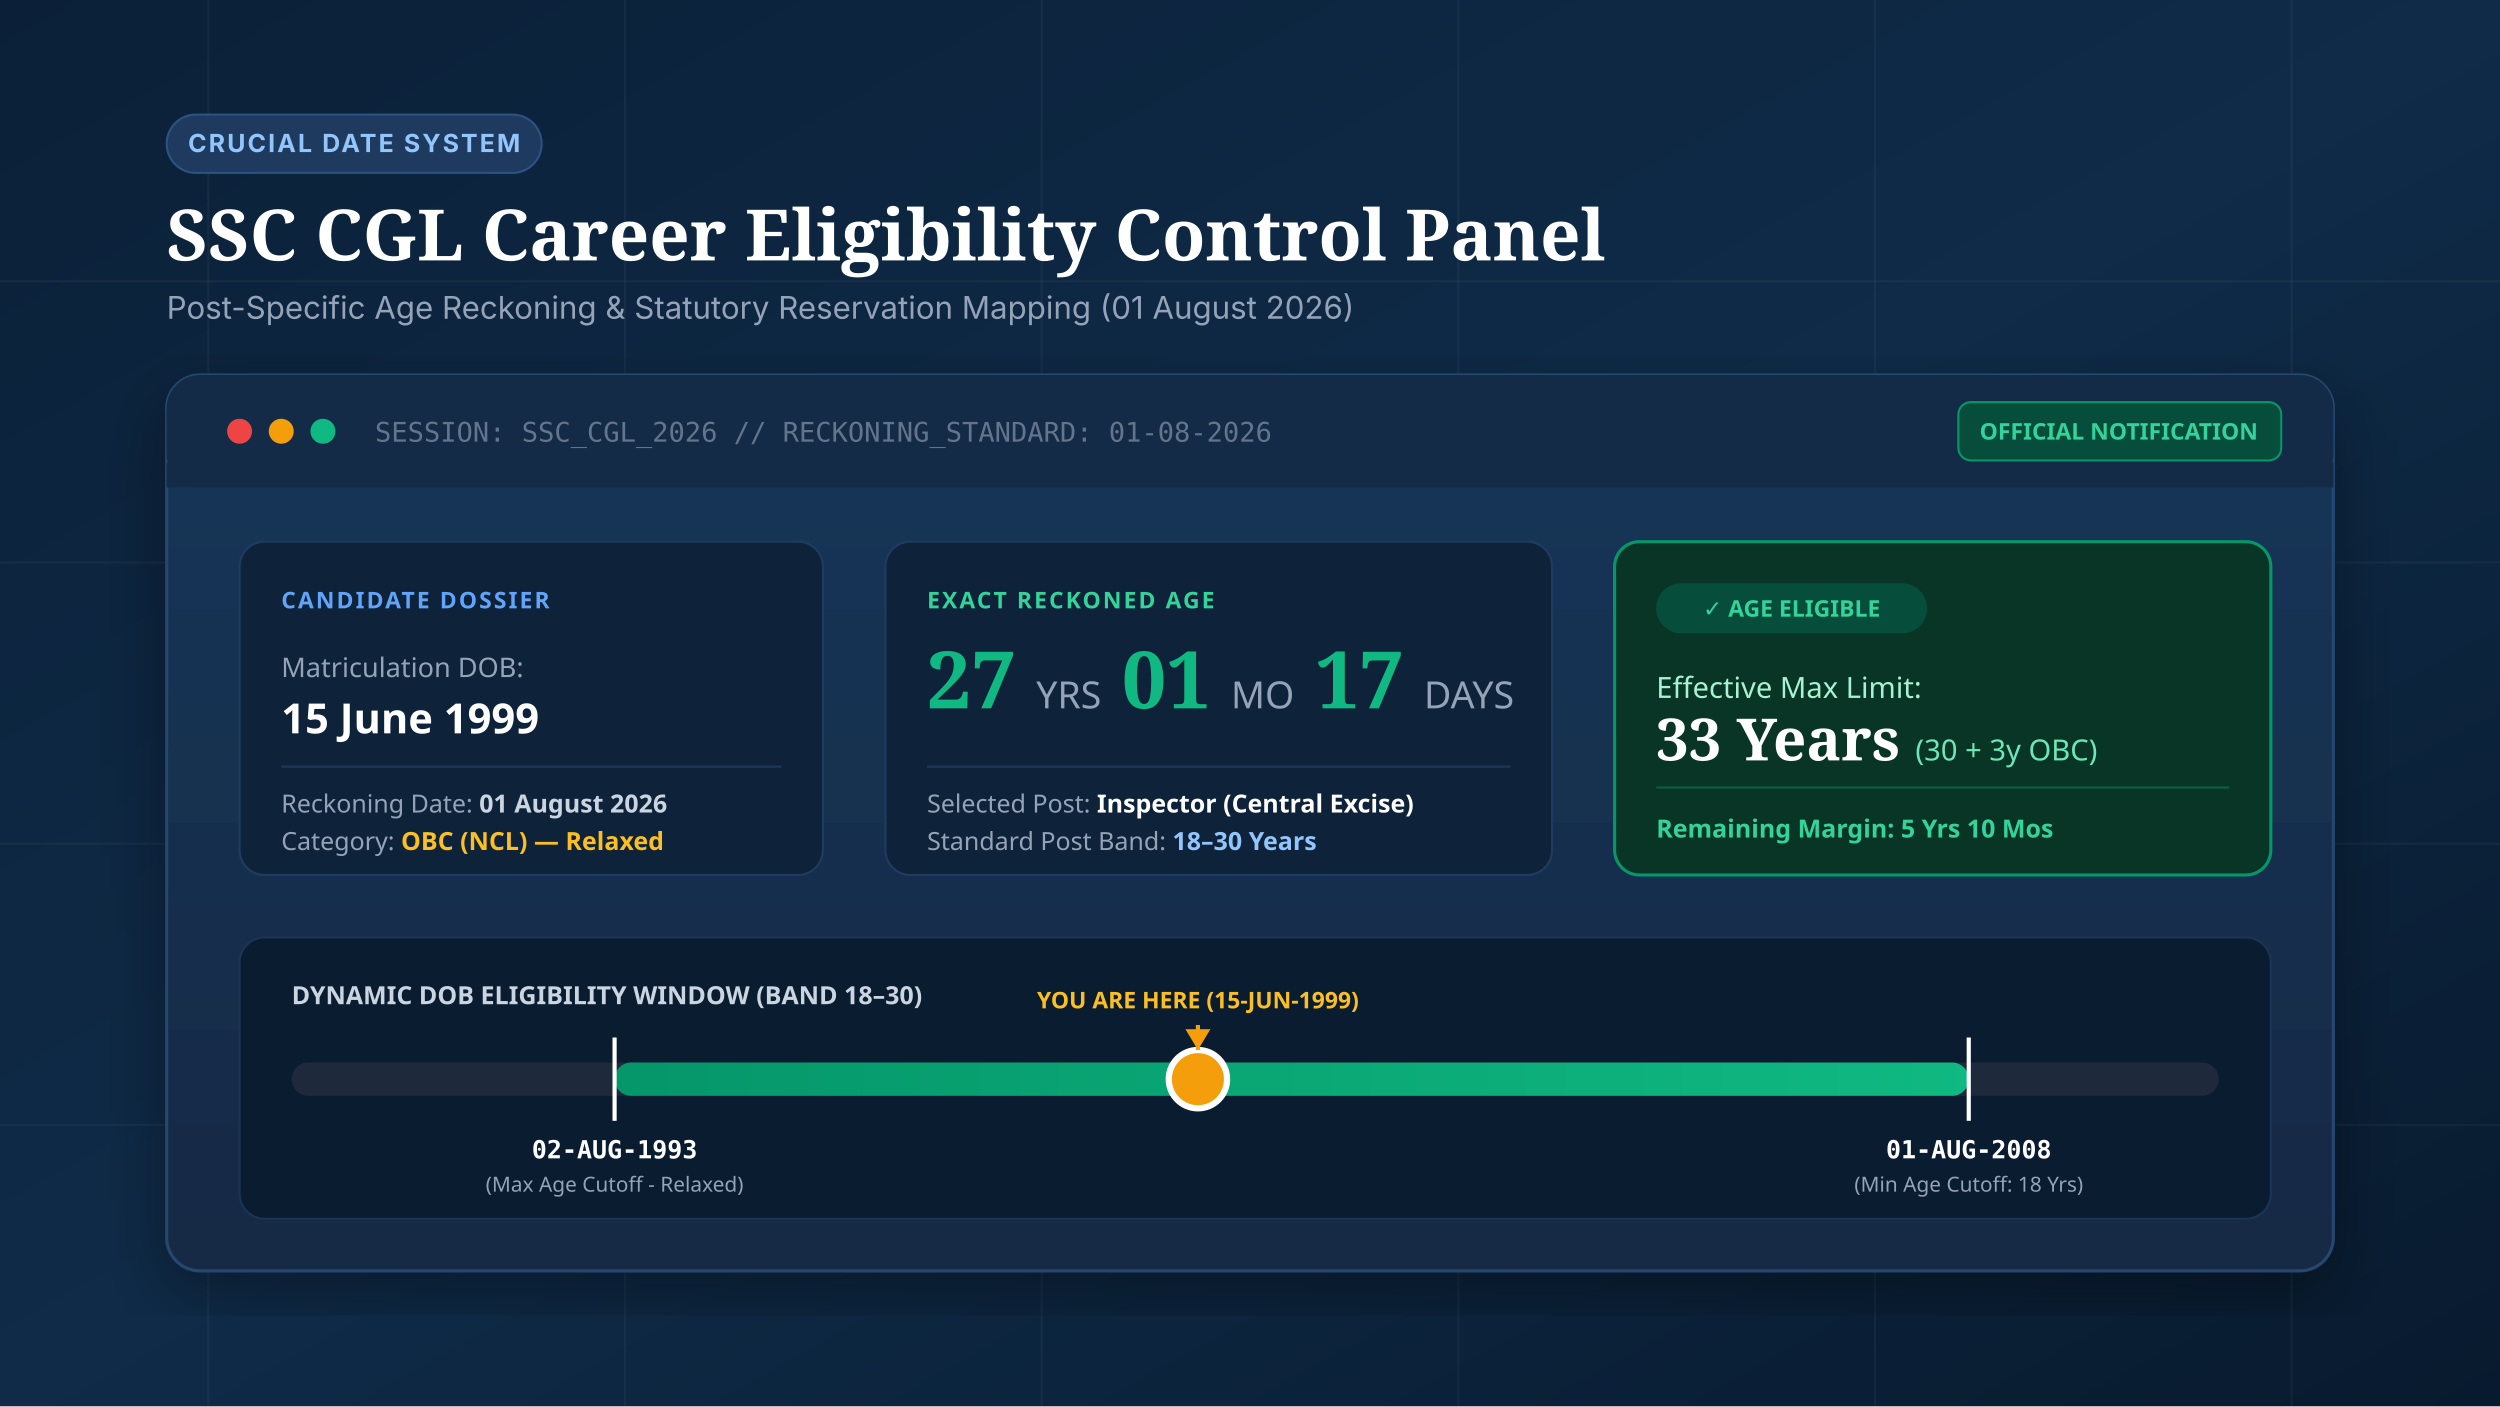
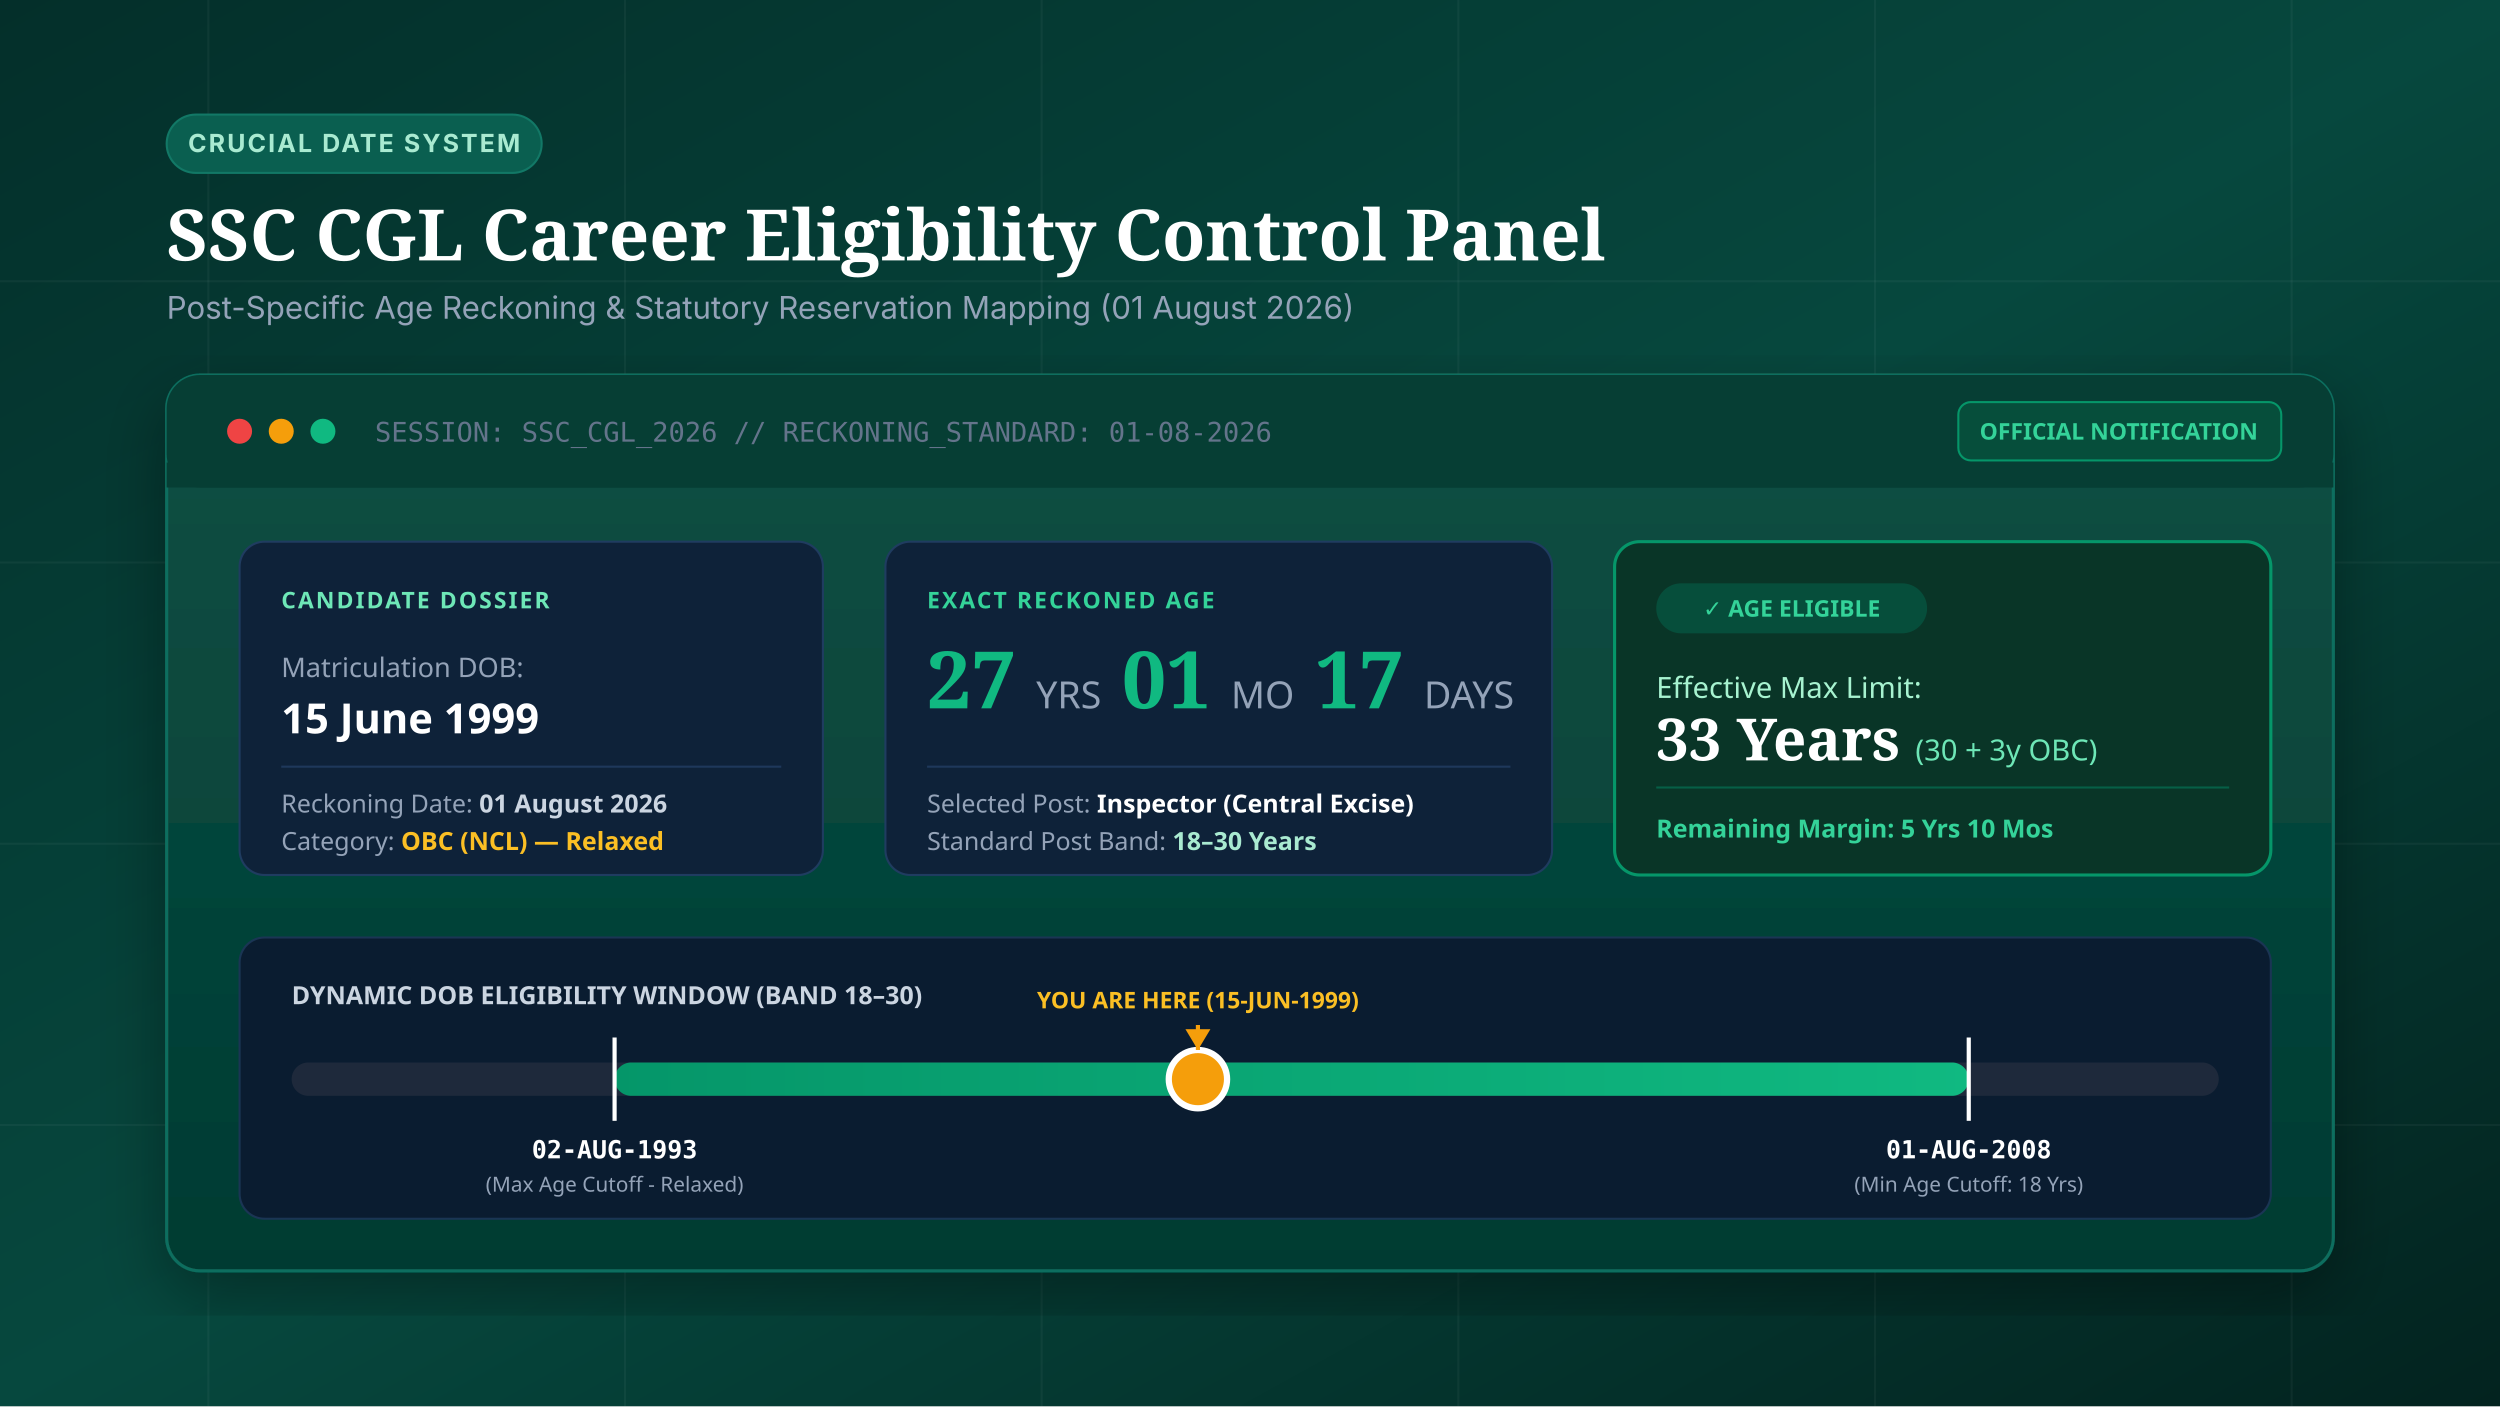
<svg xmlns="http://www.w3.org/2000/svg" viewBox="0 0 1200 675" width="1200" height="675">
  <defs>
    <linearGradient id="bgGrad" x1="0%" y1="0%" x2="100%" y2="100%">
-       <stop offset="0%" stop-color="#0B2038" />
-       <stop offset="50%" stop-color="#0F2B48" />
-       <stop offset="100%" stop-color="#081A2E" />
+       <stop offset="0%" stop-color="#042F2A" />
+       <stop offset="50%" stop-color="#06483E" />
+       <stop offset="100%" stop-color="#03231F" />
    </linearGradient>
    <linearGradient id="cardGrad" x1="0%" y1="0%" x2="0%" y2="100%">
-       <stop offset="0%" stop-color="#183659" />
-       <stop offset="100%" stop-color="#122944" />
+       <stop offset="0%" stop-color="#085044" />
+       <stop offset="100%" stop-color="#053B32" />
    </linearGradient>
    <linearGradient id="accentGrad" x1="0%" y1="0%" x2="100%" y2="0%">
      <stop offset="0%" stop-color="#059669" />
      <stop offset="100%" stop-color="#10B981" />
    </linearGradient>
    <linearGradient id="goldGrad" x1="0%" y1="0%" x2="100%" y2="0%">
      <stop offset="0%" stop-color="#D97706" />
      <stop offset="100%" stop-color="#F59E0B" />
    </linearGradient>
    <filter id="shadow" x="-5%" y="-5%" width="110%" height="110%">
      <feDropShadow dx="0" dy="12" stdDeviation="16" flood-color="#000000" flood-opacity="0.35" />
    </filter>
  </defs>
  <rect width="1200" height="675" fill="url(#bgGrad)" />
  <g stroke="#ffffff" stroke-opacity="0.04" stroke-width="1">
    <line x1="100" y1="0" x2="100" y2="675" />
    <line x1="300" y1="0" x2="300" y2="675" />
    <line x1="500" y1="0" x2="500" y2="675" />
    <line x1="700" y1="0" x2="700" y2="675" />
    <line x1="900" y1="0" x2="900" y2="675" />
    <line x1="1100" y1="0" x2="1100" y2="675" />
    <line x1="0" y1="135" x2="1200" y2="135" />
    <line x1="0" y1="270" x2="1200" y2="270" />
    <line x1="0" y1="405" x2="1200" y2="405" />
    <line x1="0" y1="540" x2="1200" y2="540" />
  </g>
  <g transform="translate(80, 55)">
-     <rect width="180" height="28" rx="14" fill="#1E3A5F" stroke="#2D5282" stroke-width="1" />
-     <text x="90" y="18" font-family="system-ui, -apple-system, sans-serif" font-size="12" font-weight="700" fill="#93C5FD" text-anchor="middle" letter-spacing="1">CRUCIAL DATE SYSTEM</text>
+     <rect width="180" height="28" rx="14" fill="#0A5F50" stroke="#127866" stroke-width="1" />
+     <text x="90" y="18" font-family="system-ui, -apple-system, sans-serif" font-size="12" font-weight="700" fill="#A9EAD1" text-anchor="middle" letter-spacing="1">CRUCIAL DATE SYSTEM</text>
    <text x="0" y="70" font-family="'Fraunces', Georgia, serif" font-size="34" font-weight="700" fill="#FFFFFF">SSC CGL Career Eligibility Control Panel</text>
    <text x="0" y="98" font-family="system-ui, -apple-system, sans-serif" font-size="15" fill="#94A3B8">Post-Specific Age Reckoning &amp; Statutory Reservation Mapping (01 August 2026)</text>
  </g>
-   <rect x="80" y="180" width="1040" height="430" rx="16" fill="url(#cardGrad)" stroke="#27476E" stroke-width="1.5" filter="url(#shadow)" />
-   <rect x="80" y="180" width="1040" height="54" rx="16" fill="#132B47" />
-   <rect x="80" y="222" width="1040" height="12" fill="#132B47" />
+   <rect x="80" y="180" width="1040" height="430" rx="16" fill="url(#cardGrad)" stroke="#0F6E5E" stroke-width="1.5" filter="url(#shadow)" />
+   <rect x="80" y="180" width="1040" height="54" rx="16" fill="#063E34" />
+   <rect x="80" y="222" width="1040" height="12" fill="#063E34" />
  <circle cx="115" cy="207" r="6" fill="#EF4444" />
  <circle cx="135" cy="207" r="6" fill="#F59E0B" />
  <circle cx="155" cy="207" r="6" fill="#10B981" />
  <text x="180" y="212" font-family="monospace" font-size="13" fill="#64748B">SESSION: SSC_CGL_2026 // RECKONING_STANDARD: 01-08-2026</text>
  <rect x="940" y="193" width="155" height="28" rx="6" fill="#064E3B" stroke="#059669" stroke-width="1" />
  <text x="1017" y="211" font-family="system-ui, sans-serif" font-size="11" font-weight="700" fill="#34D399" text-anchor="middle">OFFICIAL NOTIFICATION</text>
  <g transform="translate(115, 260)">
    <rect width="280" height="160" rx="12" fill="#0E2239" stroke="#1F3C60" stroke-width="1" />
-     <text x="20" y="32" font-family="system-ui, sans-serif" font-size="11" font-weight="700" fill="#60A5FA" letter-spacing="1">CANDIDATE DOSSIER</text>
+     <text x="20" y="32" font-family="system-ui, sans-serif" font-size="11" font-weight="700" fill="#6EE7B7" letter-spacing="1">CANDIDATE DOSSIER</text>
    <text x="20" y="65" font-family="system-ui, sans-serif" font-size="13" fill="#94A3B8">Matriculation DOB:</text>
    <text x="20" y="92" font-family="system-ui, sans-serif" font-size="20" font-weight="700" fill="#FFFFFF">15 June 1999</text>
    <line x1="20" y1="108" x2="260" y2="108" stroke="#1E385B" stroke-width="1" />
    <text x="20" y="130" font-family="system-ui, sans-serif" font-size="12" fill="#94A3B8">Reckoning Date: <tspan font-weight="600" fill="#CBD5E1">01 August 2026</tspan>
    </text>
    <text x="20" y="148" font-family="system-ui, sans-serif" font-size="12" fill="#94A3B8">Category: <tspan font-weight="600" fill="#FBBF24">OBC (NCL) — Relaxed</tspan>
    </text>
  </g>
  <g transform="translate(425, 260)">
    <rect width="320" height="160" rx="12" fill="#0E2239" stroke="#1F3C60" stroke-width="1" />
    <text x="20" y="32" font-family="system-ui, sans-serif" font-size="11" font-weight="700" fill="#34D399" letter-spacing="1">EXACT RECKONED AGE</text>
    <text x="20" y="80" font-family="'Fraunces', Georgia, serif" font-size="38" font-weight="700" fill="#10B981">27 <tspan font-size="18" font-family="sans-serif" font-weight="400" fill="#94A3B8">YRS</tspan> 01 <tspan font-size="18" font-family="sans-serif" font-weight="400" fill="#94A3B8">MO</tspan> 17 <tspan font-size="18" font-family="sans-serif" font-weight="400" fill="#94A3B8">DAYS</tspan>
    </text>
    <line x1="20" y1="108" x2="300" y2="108" stroke="#1E385B" stroke-width="1" />
    <text x="20" y="130" font-family="system-ui, sans-serif" font-size="12" fill="#94A3B8">Selected Post: <tspan font-weight="600" fill="#FFFFFF">Inspector (Central Excise)</tspan>
    </text>
-     <text x="20" y="148" font-family="system-ui, sans-serif" font-size="12" fill="#94A3B8">Standard Post Band: <tspan font-weight="600" fill="#93C5FD">18–30 Years</tspan>
+     <text x="20" y="148" font-family="system-ui, sans-serif" font-size="12" fill="#94A3B8">Standard Post Band: <tspan font-weight="600" fill="#A9EAD1">18–30 Years</tspan>
    </text>
  </g>
  <g transform="translate(775, 260)">
    <rect width="315" height="160" rx="12" fill="#093527" stroke="#059669" stroke-width="1.5" />
    <rect x="20" y="20" width="130" height="24" rx="12" fill="#064E3B" />
    <text x="85" y="36" font-family="system-ui, sans-serif" font-size="11" font-weight="700" fill="#34D399" text-anchor="middle">✓ AGE ELIGIBLE</text>
    <text x="20" y="75" font-family="system-ui, sans-serif" font-size="14" fill="#A7F3D0">Effective Max Limit:</text>
    <text x="20" y="105" font-family="'Fraunces', serif" font-size="28" font-weight="700" fill="#FFFFFF">33 Years <tspan font-size="14" font-family="sans-serif" font-weight="400" fill="#6EE7B7">(30 + 3y OBC)</tspan>
    </text>
    <line x1="20" y1="118" x2="295" y2="118" stroke="#065F46" stroke-width="1" />
    <text x="20" y="142" font-family="system-ui, sans-serif" font-size="12" font-weight="600" fill="#34D399">Remaining Margin: 5 Yrs 10 Mos</text>
  </g>
  <g transform="translate(115, 450)">
    <rect width="975" height="135" rx="12" fill="#0A1C30" stroke="#1A3554" stroke-width="1" />
    <text x="25" y="32" font-family="system-ui, sans-serif" font-size="12" font-weight="700" fill="#CBD5E1">DYNAMIC DOB ELIGIBILITY WINDOW (BAND 18–30)</text>
    <rect x="25" y="60" width="925" height="16" rx="8" fill="#1E293B" />
    <rect x="180" y="60" width="650" height="16" rx="8" fill="url(#accentGrad)" />
    <line x1="180" y1="48" x2="180" y2="88" stroke="#FFFFFF" stroke-width="2" />
    <text x="180" y="106" font-family="monospace" font-size="12" font-weight="700" fill="#FFFFFF" text-anchor="middle">02-AUG-1993</text>
    <text x="180" y="122" font-family="system-ui, sans-serif" font-size="10" fill="#94A3B8" text-anchor="middle">(Max Age Cutoff - Relaxed)</text>
    <circle cx="460" cy="68" r="14" fill="#F59E0B" stroke="#FFFFFF" stroke-width="3" />
    <line x1="460" y1="42" x2="460" y2="54" stroke="#F59E0B" stroke-width="2" />
    <polygon points="460,54 454,44 466,44" fill="#F59E0B" />
    <text x="460" y="34" font-family="system-ui, sans-serif" font-size="11" font-weight="800" fill="#FBBF24" text-anchor="middle">YOU ARE HERE (15-JUN-1999)</text>
    <line x1="830" y1="48" x2="830" y2="88" stroke="#FFFFFF" stroke-width="2" />
    <text x="830" y="106" font-family="monospace" font-size="12" font-weight="700" fill="#FFFFFF" text-anchor="middle">01-AUG-2008</text>
    <text x="830" y="122" font-family="system-ui, sans-serif" font-size="10" fill="#94A3B8" text-anchor="middle">(Min Age Cutoff: 18 Yrs)</text>
  </g>
</svg>
